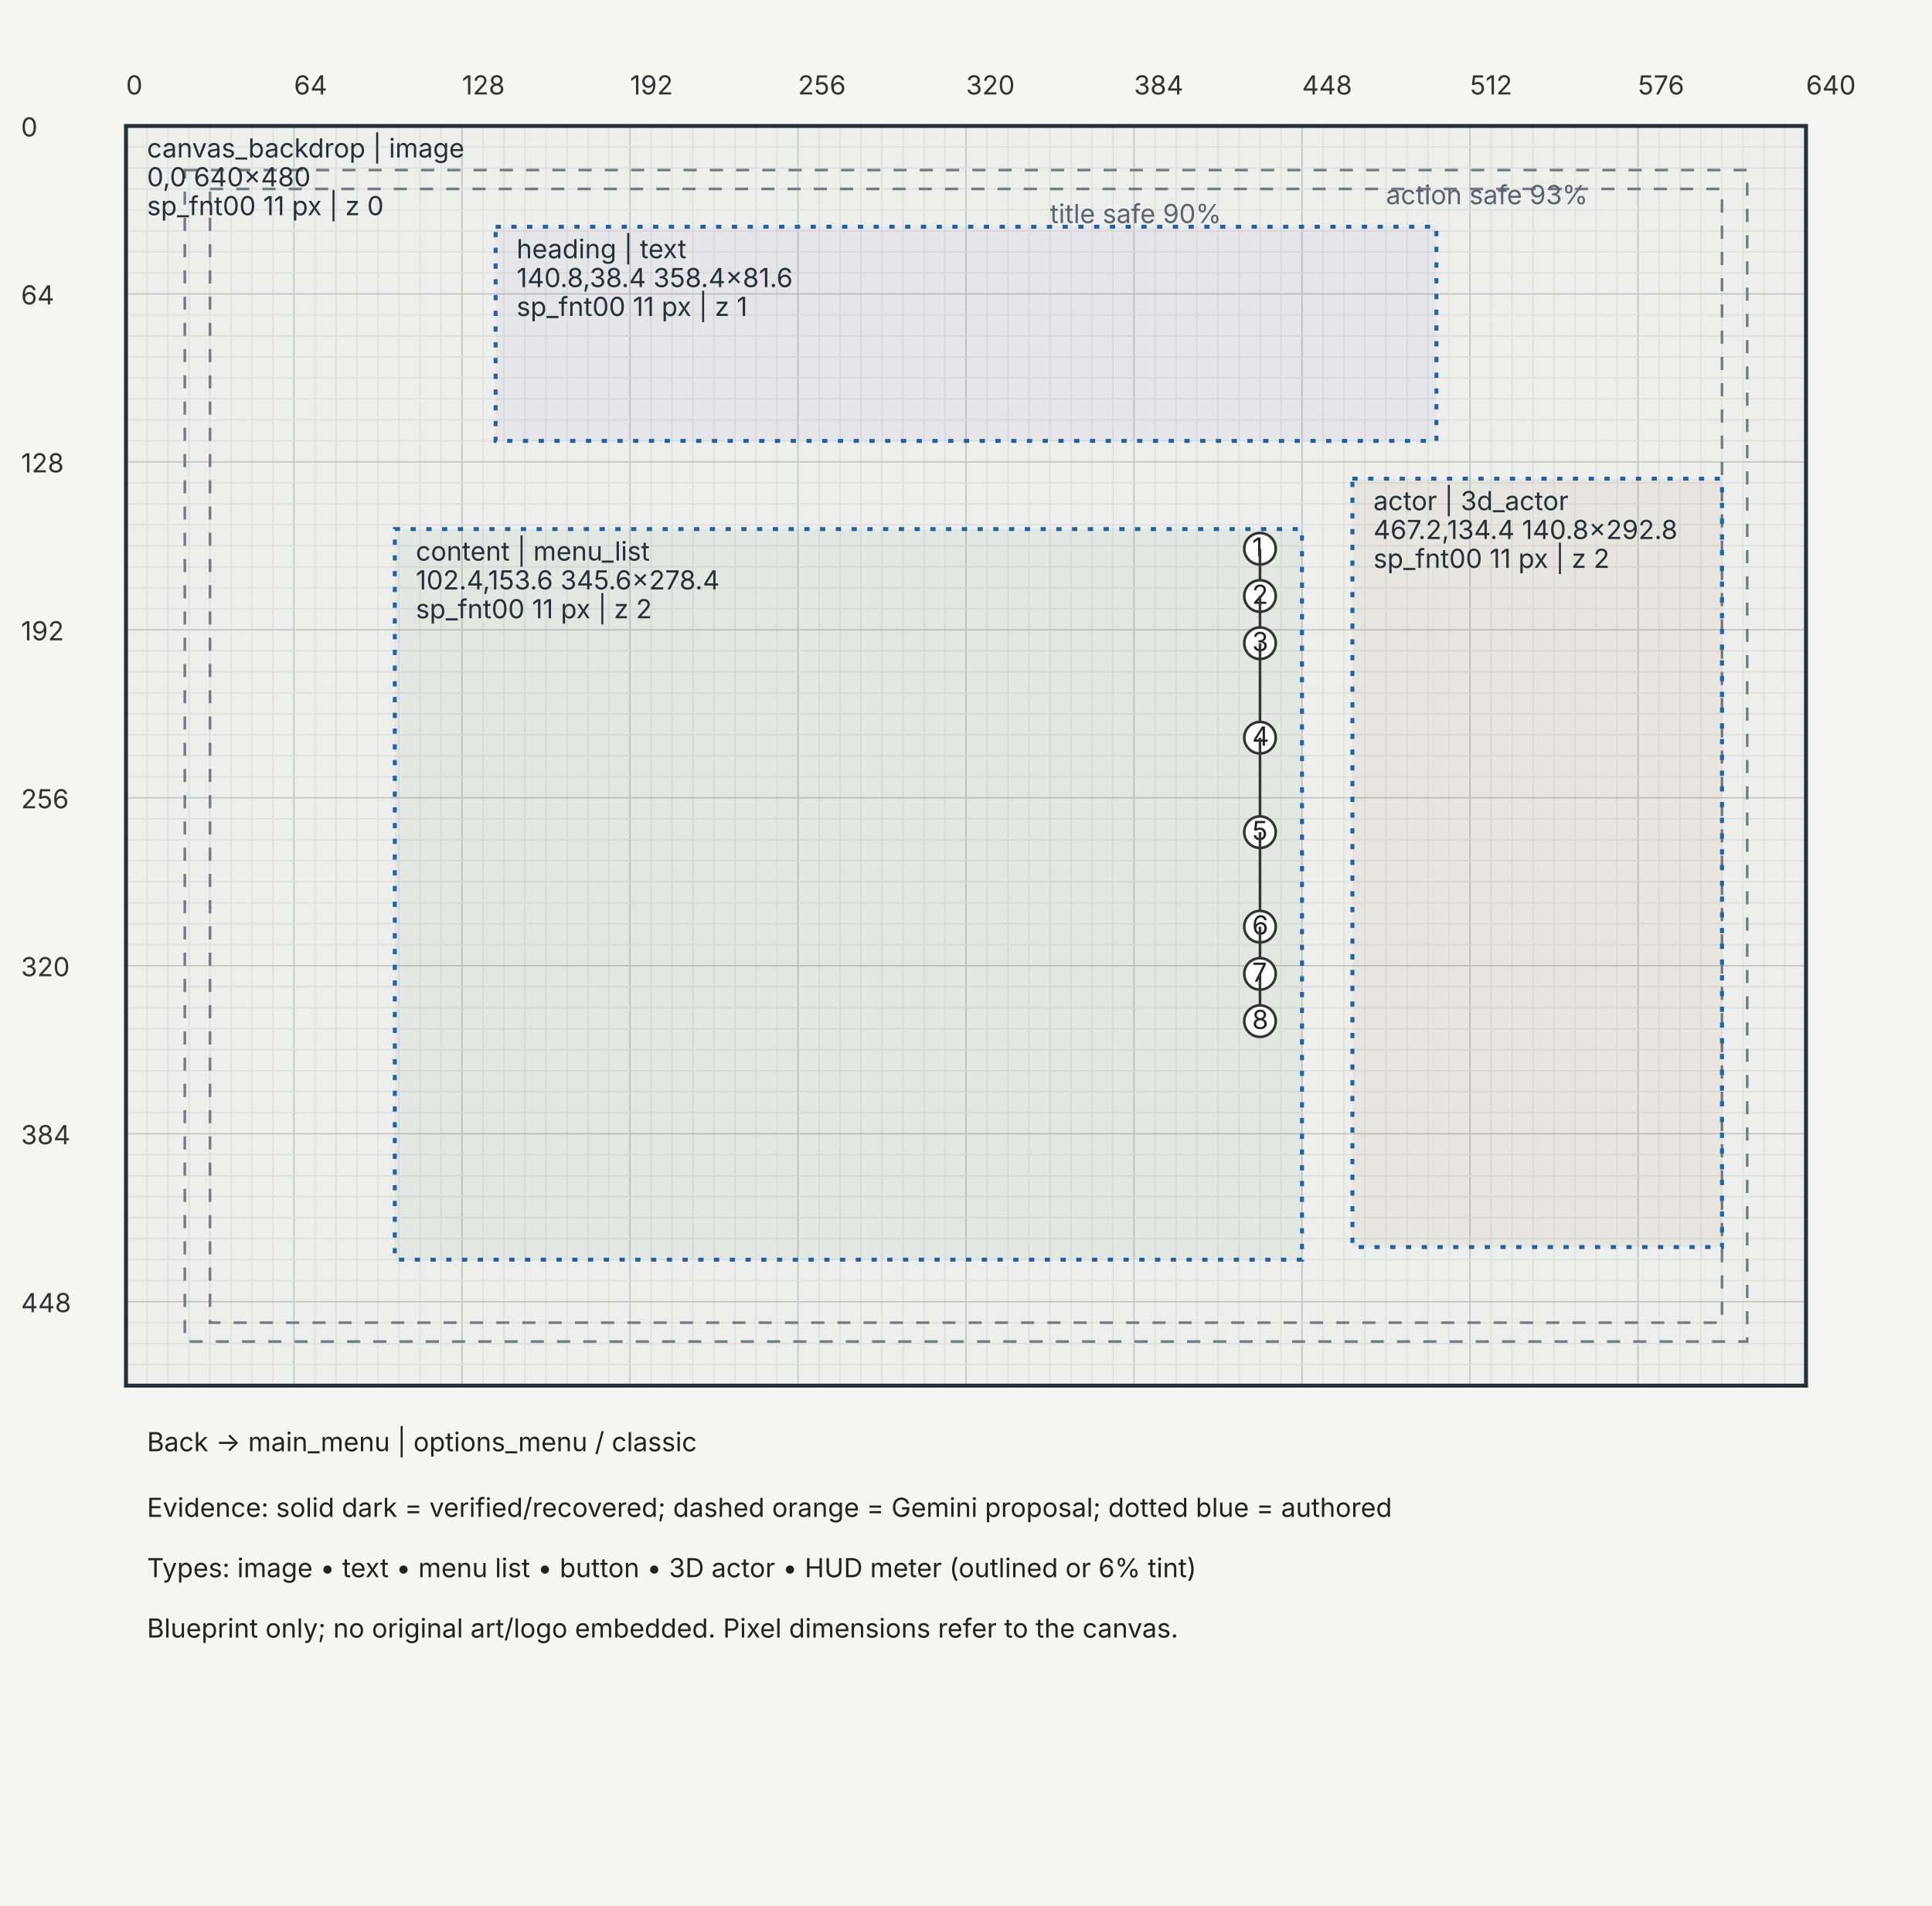
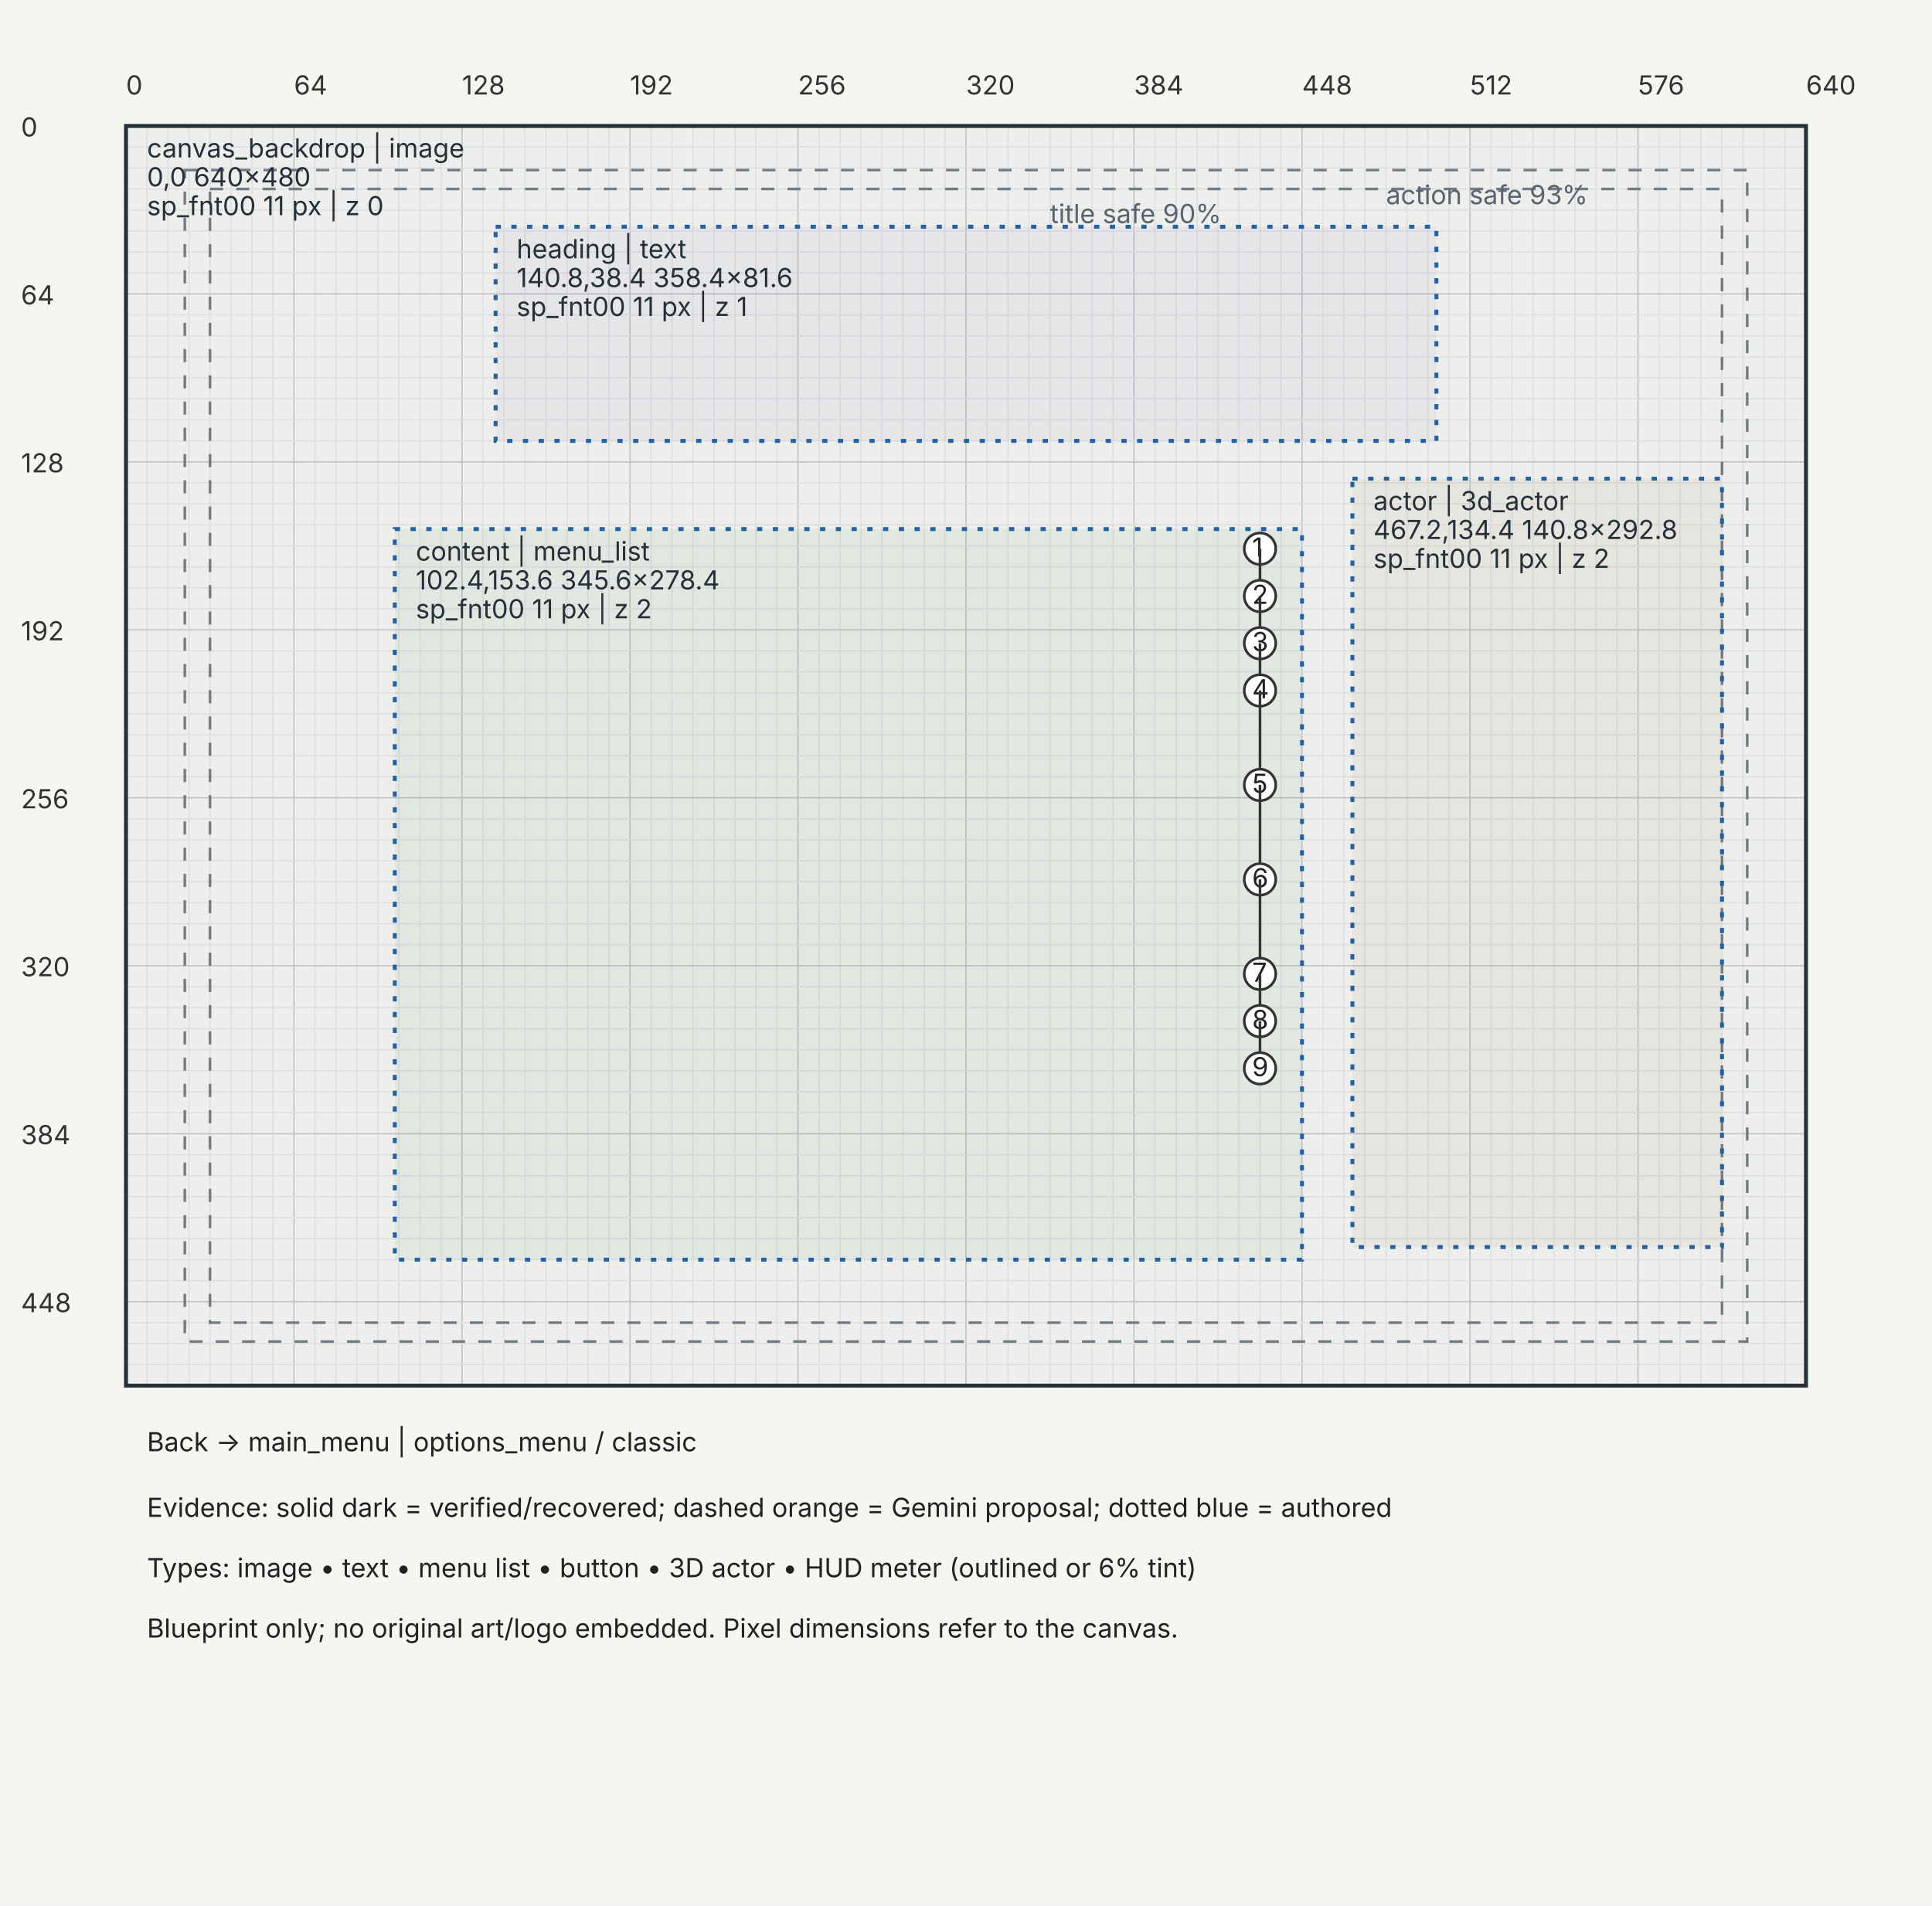
<svg xmlns="http://www.w3.org/2000/svg" width="736" height="726" viewBox="0 0 736 726">
  <rect width="100%" height="100%" fill="#f5f5f1" />
  <defs>
    <marker id="arrow" markerWidth="6" markerHeight="6" refX="5" refY="3" orient="auto">
      <path d="M0,0 L6,3 L0,6" fill="#333" />
    </marker>
  </defs>
  <g transform="translate(48,48)" font-family="Segoe UI,Inter,sans-serif" font-size="10">
    <path d="M0,0 V480" stroke="#c4c8c7" stroke-width="0.5" />
    <path d="M8,0 V480" stroke="#e4e6e3" stroke-width="0.5" />
    <path d="M16,0 V480" stroke="#e4e6e3" stroke-width="0.5" />
    <path d="M24,0 V480" stroke="#e4e6e3" stroke-width="0.5" />
    <path d="M32,0 V480" stroke="#e4e6e3" stroke-width="0.5" />
    <path d="M40,0 V480" stroke="#e4e6e3" stroke-width="0.5" />
    <path d="M48,0 V480" stroke="#e4e6e3" stroke-width="0.5" />
    <path d="M56,0 V480" stroke="#e4e6e3" stroke-width="0.5" />
    <path d="M64,0 V480" stroke="#c4c8c7" stroke-width="0.5" />
    <path d="M72,0 V480" stroke="#e4e6e3" stroke-width="0.5" />
    <path d="M80,0 V480" stroke="#e4e6e3" stroke-width="0.5" />
    <path d="M88,0 V480" stroke="#e4e6e3" stroke-width="0.5" />
    <path d="M96,0 V480" stroke="#e4e6e3" stroke-width="0.5" />
    <path d="M104,0 V480" stroke="#e4e6e3" stroke-width="0.5" />
    <path d="M112,0 V480" stroke="#e4e6e3" stroke-width="0.5" />
    <path d="M120,0 V480" stroke="#e4e6e3" stroke-width="0.5" />
    <path d="M128,0 V480" stroke="#c4c8c7" stroke-width="0.5" />
    <path d="M136,0 V480" stroke="#e4e6e3" stroke-width="0.5" />
    <path d="M144,0 V480" stroke="#e4e6e3" stroke-width="0.5" />
    <path d="M152,0 V480" stroke="#e4e6e3" stroke-width="0.5" />
    <path d="M160,0 V480" stroke="#e4e6e3" stroke-width="0.5" />
    <path d="M168,0 V480" stroke="#e4e6e3" stroke-width="0.5" />
    <path d="M176,0 V480" stroke="#e4e6e3" stroke-width="0.5" />
    <path d="M184,0 V480" stroke="#e4e6e3" stroke-width="0.5" />
    <path d="M192,0 V480" stroke="#c4c8c7" stroke-width="0.5" />
    <path d="M200,0 V480" stroke="#e4e6e3" stroke-width="0.5" />
    <path d="M208,0 V480" stroke="#e4e6e3" stroke-width="0.5" />
    <path d="M216,0 V480" stroke="#e4e6e3" stroke-width="0.5" />
    <path d="M224,0 V480" stroke="#e4e6e3" stroke-width="0.5" />
    <path d="M232,0 V480" stroke="#e4e6e3" stroke-width="0.5" />
    <path d="M240,0 V480" stroke="#e4e6e3" stroke-width="0.5" />
    <path d="M248,0 V480" stroke="#e4e6e3" stroke-width="0.5" />
    <path d="M256,0 V480" stroke="#c4c8c7" stroke-width="0.5" />
    <path d="M264,0 V480" stroke="#e4e6e3" stroke-width="0.5" />
    <path d="M272,0 V480" stroke="#e4e6e3" stroke-width="0.5" />
    <path d="M280,0 V480" stroke="#e4e6e3" stroke-width="0.5" />
    <path d="M288,0 V480" stroke="#e4e6e3" stroke-width="0.5" />
    <path d="M296,0 V480" stroke="#e4e6e3" stroke-width="0.5" />
    <path d="M304,0 V480" stroke="#e4e6e3" stroke-width="0.5" />
    <path d="M312,0 V480" stroke="#e4e6e3" stroke-width="0.5" />
    <path d="M320,0 V480" stroke="#c4c8c7" stroke-width="0.5" />
    <path d="M328,0 V480" stroke="#e4e6e3" stroke-width="0.5" />
    <path d="M336,0 V480" stroke="#e4e6e3" stroke-width="0.5" />
    <path d="M344,0 V480" stroke="#e4e6e3" stroke-width="0.5" />
    <path d="M352,0 V480" stroke="#e4e6e3" stroke-width="0.5" />
    <path d="M360,0 V480" stroke="#e4e6e3" stroke-width="0.5" />
    <path d="M368,0 V480" stroke="#e4e6e3" stroke-width="0.5" />
    <path d="M376,0 V480" stroke="#e4e6e3" stroke-width="0.5" />
    <path d="M384,0 V480" stroke="#c4c8c7" stroke-width="0.5" />
    <path d="M392,0 V480" stroke="#e4e6e3" stroke-width="0.5" />
    <path d="M400,0 V480" stroke="#e4e6e3" stroke-width="0.5" />
    <path d="M408,0 V480" stroke="#e4e6e3" stroke-width="0.5" />
    <path d="M416,0 V480" stroke="#e4e6e3" stroke-width="0.5" />
    <path d="M424,0 V480" stroke="#e4e6e3" stroke-width="0.5" />
    <path d="M432,0 V480" stroke="#e4e6e3" stroke-width="0.5" />
    <path d="M440,0 V480" stroke="#e4e6e3" stroke-width="0.5" />
    <path d="M448,0 V480" stroke="#c4c8c7" stroke-width="0.5" />
    <path d="M456,0 V480" stroke="#e4e6e3" stroke-width="0.5" />
    <path d="M464,0 V480" stroke="#e4e6e3" stroke-width="0.5" />
    <path d="M472,0 V480" stroke="#e4e6e3" stroke-width="0.5" />
    <path d="M480,0 V480" stroke="#e4e6e3" stroke-width="0.5" />
    <path d="M488,0 V480" stroke="#e4e6e3" stroke-width="0.5" />
    <path d="M496,0 V480" stroke="#e4e6e3" stroke-width="0.5" />
    <path d="M504,0 V480" stroke="#e4e6e3" stroke-width="0.5" />
    <path d="M512,0 V480" stroke="#c4c8c7" stroke-width="0.5" />
    <path d="M520,0 V480" stroke="#e4e6e3" stroke-width="0.5" />
    <path d="M528,0 V480" stroke="#e4e6e3" stroke-width="0.5" />
    <path d="M536,0 V480" stroke="#e4e6e3" stroke-width="0.5" />
    <path d="M544,0 V480" stroke="#e4e6e3" stroke-width="0.5" />
    <path d="M552,0 V480" stroke="#e4e6e3" stroke-width="0.5" />
    <path d="M560,0 V480" stroke="#e4e6e3" stroke-width="0.5" />
    <path d="M568,0 V480" stroke="#e4e6e3" stroke-width="0.5" />
    <path d="M576,0 V480" stroke="#c4c8c7" stroke-width="0.5" />
    <path d="M584,0 V480" stroke="#e4e6e3" stroke-width="0.5" />
    <path d="M592,0 V480" stroke="#e4e6e3" stroke-width="0.5" />
    <path d="M600,0 V480" stroke="#e4e6e3" stroke-width="0.5" />
    <path d="M608,0 V480" stroke="#e4e6e3" stroke-width="0.5" />
    <path d="M616,0 V480" stroke="#e4e6e3" stroke-width="0.5" />
    <path d="M624,0 V480" stroke="#e4e6e3" stroke-width="0.5" />
    <path d="M632,0 V480" stroke="#e4e6e3" stroke-width="0.5" />
    <path d="M640,0 V480" stroke="#c4c8c7" stroke-width="0.5" />
    <path d="M0,0 H640" stroke="#c4c8c7" stroke-width="0.5" />
    <path d="M0,8 H640" stroke="#e4e6e3" stroke-width="0.5" />
    <path d="M0,16 H640" stroke="#e4e6e3" stroke-width="0.5" />
    <path d="M0,24 H640" stroke="#e4e6e3" stroke-width="0.5" />
    <path d="M0,32 H640" stroke="#e4e6e3" stroke-width="0.5" />
    <path d="M0,40 H640" stroke="#e4e6e3" stroke-width="0.5" />
    <path d="M0,48 H640" stroke="#e4e6e3" stroke-width="0.5" />
    <path d="M0,56 H640" stroke="#e4e6e3" stroke-width="0.5" />
    <path d="M0,64 H640" stroke="#c4c8c7" stroke-width="0.5" />
    <path d="M0,72 H640" stroke="#e4e6e3" stroke-width="0.5" />
    <path d="M0,80 H640" stroke="#e4e6e3" stroke-width="0.5" />
    <path d="M0,88 H640" stroke="#e4e6e3" stroke-width="0.5" />
    <path d="M0,96 H640" stroke="#e4e6e3" stroke-width="0.5" />
    <path d="M0,104 H640" stroke="#e4e6e3" stroke-width="0.5" />
    <path d="M0,112 H640" stroke="#e4e6e3" stroke-width="0.5" />
    <path d="M0,120 H640" stroke="#e4e6e3" stroke-width="0.5" />
    <path d="M0,128 H640" stroke="#c4c8c7" stroke-width="0.5" />
    <path d="M0,136 H640" stroke="#e4e6e3" stroke-width="0.5" />
    <path d="M0,144 H640" stroke="#e4e6e3" stroke-width="0.5" />
    <path d="M0,152 H640" stroke="#e4e6e3" stroke-width="0.5" />
    <path d="M0,160 H640" stroke="#e4e6e3" stroke-width="0.5" />
    <path d="M0,168 H640" stroke="#e4e6e3" stroke-width="0.5" />
    <path d="M0,176 H640" stroke="#e4e6e3" stroke-width="0.5" />
    <path d="M0,184 H640" stroke="#e4e6e3" stroke-width="0.5" />
    <path d="M0,192 H640" stroke="#c4c8c7" stroke-width="0.5" />
    <path d="M0,200 H640" stroke="#e4e6e3" stroke-width="0.5" />
    <path d="M0,208 H640" stroke="#e4e6e3" stroke-width="0.5" />
    <path d="M0,216 H640" stroke="#e4e6e3" stroke-width="0.5" />
    <path d="M0,224 H640" stroke="#e4e6e3" stroke-width="0.5" />
    <path d="M0,232 H640" stroke="#e4e6e3" stroke-width="0.5" />
    <path d="M0,240 H640" stroke="#e4e6e3" stroke-width="0.5" />
    <path d="M0,248 H640" stroke="#e4e6e3" stroke-width="0.5" />
    <path d="M0,256 H640" stroke="#c4c8c7" stroke-width="0.5" />
    <path d="M0,264 H640" stroke="#e4e6e3" stroke-width="0.5" />
    <path d="M0,272 H640" stroke="#e4e6e3" stroke-width="0.5" />
    <path d="M0,280 H640" stroke="#e4e6e3" stroke-width="0.5" />
    <path d="M0,288 H640" stroke="#e4e6e3" stroke-width="0.5" />
    <path d="M0,296 H640" stroke="#e4e6e3" stroke-width="0.5" />
    <path d="M0,304 H640" stroke="#e4e6e3" stroke-width="0.5" />
    <path d="M0,312 H640" stroke="#e4e6e3" stroke-width="0.5" />
    <path d="M0,320 H640" stroke="#c4c8c7" stroke-width="0.5" />
    <path d="M0,328 H640" stroke="#e4e6e3" stroke-width="0.5" />
    <path d="M0,336 H640" stroke="#e4e6e3" stroke-width="0.5" />
    <path d="M0,344 H640" stroke="#e4e6e3" stroke-width="0.5" />
    <path d="M0,352 H640" stroke="#e4e6e3" stroke-width="0.5" />
    <path d="M0,360 H640" stroke="#e4e6e3" stroke-width="0.5" />
    <path d="M0,368 H640" stroke="#e4e6e3" stroke-width="0.5" />
    <path d="M0,376 H640" stroke="#e4e6e3" stroke-width="0.5" />
    <path d="M0,384 H640" stroke="#c4c8c7" stroke-width="0.5" />
    <path d="M0,392 H640" stroke="#e4e6e3" stroke-width="0.5" />
    <path d="M0,400 H640" stroke="#e4e6e3" stroke-width="0.5" />
    <path d="M0,408 H640" stroke="#e4e6e3" stroke-width="0.5" />
    <path d="M0,416 H640" stroke="#e4e6e3" stroke-width="0.5" />
    <path d="M0,424 H640" stroke="#e4e6e3" stroke-width="0.5" />
    <path d="M0,432 H640" stroke="#e4e6e3" stroke-width="0.5" />
    <path d="M0,440 H640" stroke="#e4e6e3" stroke-width="0.5" />
    <path d="M0,448 H640" stroke="#c4c8c7" stroke-width="0.5" />
    <path d="M0,456 H640" stroke="#e4e6e3" stroke-width="0.5" />
    <path d="M0,464 H640" stroke="#e4e6e3" stroke-width="0.5" />
    <path d="M0,472 H640" stroke="#e4e6e3" stroke-width="0.5" />
    <path d="M0,480 H640" stroke="#e4e6e3" stroke-width="0.5" />
    <text x="0" y="-12" fill="#333">0</text>
    <text x="64" y="-12" fill="#333">64</text>
    <text x="128" y="-12" fill="#333">128</text>
    <text x="192" y="-12" fill="#333">192</text>
    <text x="256" y="-12" fill="#333">256</text>
    <text x="320" y="-12" fill="#333">320</text>
    <text x="384" y="-12" fill="#333">384</text>
    <text x="448" y="-12" fill="#333">448</text>
    <text x="512" y="-12" fill="#333">512</text>
    <text x="576" y="-12" fill="#333">576</text>
    <text x="640" y="-12" fill="#333">640</text>
    <text x="-40" y="4" fill="#333">0</text>
    <text x="-40" y="68" fill="#333">64</text>
    <text x="-40" y="132" fill="#333">128</text>
    <text x="-40" y="196" fill="#333">192</text>
    <text x="-40" y="260" fill="#333">256</text>
    <text x="-40" y="324" fill="#333">320</text>
    <text x="-40" y="388" fill="#333">384</text>
    <text x="-40" y="452" fill="#333">448</text>
    <rect width="640" height="480" fill="none" stroke="#20282e" />
    <rect x="32" y="24" width="576" height="432" fill="none" stroke="#727b83" stroke-dasharray="5 5" />
    <text x="352" y="37" fill="#58626b">title safe 90%</text>
    <rect x="22.4" y="16.8" width="595.2" height="446.4" fill="none" stroke="#727b83" stroke-dasharray="5 5" />
    <text x="480" y="29.8" fill="#58626b">action safe 93%</text>
    <g>
      <rect x="0" y="0" width="640" height="480" fill="#7c8c97" fill-opacity="0.06" stroke="#243139" stroke-width="1.5" stroke-dasharray="" />
      <text x="8" y="12" fill="#253039">canvas_backdrop | image</text>
      <text x="8" y="23" fill="#253039">0,0 640×480</text>
      <text x="8" y="34" fill="#253039">sp_fnt00 11 px | z 0</text>
    </g>
    <g>
      <rect x="140.8" y="38.4" width="358.4" height="81.6" fill="#6651a5" fill-opacity="0.06" stroke="#2361a1" stroke-width="1.5" stroke-dasharray="2 4" />
      <text x="148.8" y="50.4" fill="#253039">heading | text</text>
      <text x="148.8" y="61.4" fill="#253039">140.8,38.4 358.4×81.6</text>
      <text x="148.8" y="72.4" fill="#253039">sp_fnt00 11 px | z 1</text>
    </g>
    <g>
      <rect x="102.4" y="153.6" width="345.6" height="278.4" fill="#296b4f" fill-opacity="0.06" stroke="#2361a1" stroke-width="1.5" stroke-dasharray="2 4" />
      <text x="110.4" y="165.6" fill="#253039">content | menu_list</text>
      <text x="110.4" y="176.6" fill="#253039">102.4,153.6 345.6×278.4</text>
      <text x="110.4" y="187.6" fill="#253039">sp_fnt00 11 px | z 2</text>
    </g>
    <g>
      <rect x="467.2" y="134.4" width="140.8" height="292.8" fill="#775020" fill-opacity="0.06" stroke="#2361a1" stroke-width="1.5" stroke-dasharray="2 4" />
      <text x="475.2" y="146.4" fill="#253039">actor | 3d_actor</text>
      <text x="475.2" y="157.4" fill="#253039">467.2,134.4 140.8×292.8</text>
      <text x="475.2" y="168.4" fill="#253039">sp_fnt00 11 px | z 2</text>
    </g>
    <circle cx="432.0" cy="161.1" r="6" fill="#fff" stroke="#333" />
    <text x="429.0" y="164.1" fill="#222">1</text>
    <path d="M432.0,161.1 L432.0,179.1" stroke="#333" marker-end="url(#arrow)" />
    <circle cx="432.0" cy="179.1" r="6" fill="#fff" stroke="#333" />
    <text x="429.0" y="182.1" fill="#222">2</text>
    <path d="M432.0,179.1 L432.0,197.1" stroke="#333" marker-end="url(#arrow)" />
    <circle cx="432.0" cy="197.1" r="6" fill="#fff" stroke="#333" />
    <text x="429.0" y="200.1" fill="#222">3</text>
-     <path d="M432.0,197.1 L432.0,233.1" stroke="#333" marker-end="url(#arrow)" />
-     <circle cx="432.0" cy="233.1" r="6" fill="#fff" stroke="#333" />
-     <text x="429.0" y="236.1" fill="#222">4</text>
-     <path d="M432.0,233.1 L432.0,269.1" stroke="#333" marker-end="url(#arrow)" />
-     <circle cx="432.0" cy="269.1" r="6" fill="#fff" stroke="#333" />
-     <text x="429.0" y="272.1" fill="#222">5</text>
-     <path d="M432.0,269.1 L432.0,305.1" stroke="#333" marker-end="url(#arrow)" />
-     <circle cx="432.0" cy="305.1" r="6" fill="#fff" stroke="#333" />
-     <text x="429.0" y="308.1" fill="#222">6</text>
-     <path d="M432.0,305.1 L432.0,323.1" stroke="#333" marker-end="url(#arrow)" />
+     <path d="M432.0,197.1 L432.0,215.1" stroke="#333" marker-end="url(#arrow)" />
+     <circle cx="432.0" cy="215.1" r="6" fill="#fff" stroke="#333" />
+     <text x="429.0" y="218.1" fill="#222">4</text>
+     <path d="M432.0,215.1 L432.0,251.1" stroke="#333" marker-end="url(#arrow)" />
+     <circle cx="432.0" cy="251.1" r="6" fill="#fff" stroke="#333" />
+     <text x="429.0" y="254.1" fill="#222">5</text>
+     <path d="M432.0,251.1 L432.0,287.1" stroke="#333" marker-end="url(#arrow)" />
+     <circle cx="432.0" cy="287.1" r="6" fill="#fff" stroke="#333" />
+     <text x="429.0" y="290.1" fill="#222">6</text>
+     <path d="M432.0,287.1 L432.0,323.1" stroke="#333" marker-end="url(#arrow)" />
    <circle cx="432.0" cy="323.1" r="6" fill="#fff" stroke="#333" />
    <text x="429.0" y="326.1" fill="#222">7</text>
    <path d="M432.0,323.1 L432.0,341.1" stroke="#333" marker-end="url(#arrow)" />
    <circle cx="432.0" cy="341.1" r="6" fill="#fff" stroke="#333" />
    <text x="429.0" y="344.1" fill="#222">8</text>
+     <path d="M432.0,341.1 L432.0,359.1" stroke="#333" marker-end="url(#arrow)" />
+     <circle cx="432.0" cy="359.1" r="6" fill="#fff" stroke="#333" />
+     <text x="429.0" y="362.1" fill="#222">9</text>
    <text x="8" y="505" fill="#222">Back → main_menu | options_menu / classic</text>
    <text x="8" y="530" fill="#222">Evidence: solid dark = verified/recovered; dashed orange = Gemini proposal; dotted blue = authored</text>
    <text x="8" y="553" fill="#222">Types: image • text • menu list • button • 3D actor • HUD meter (outlined or 6% tint)</text>
    <text x="8" y="576" fill="#222">Blueprint only; no original art/logo embedded. Pixel dimensions refer to the canvas.</text>
  </g>
</svg>
